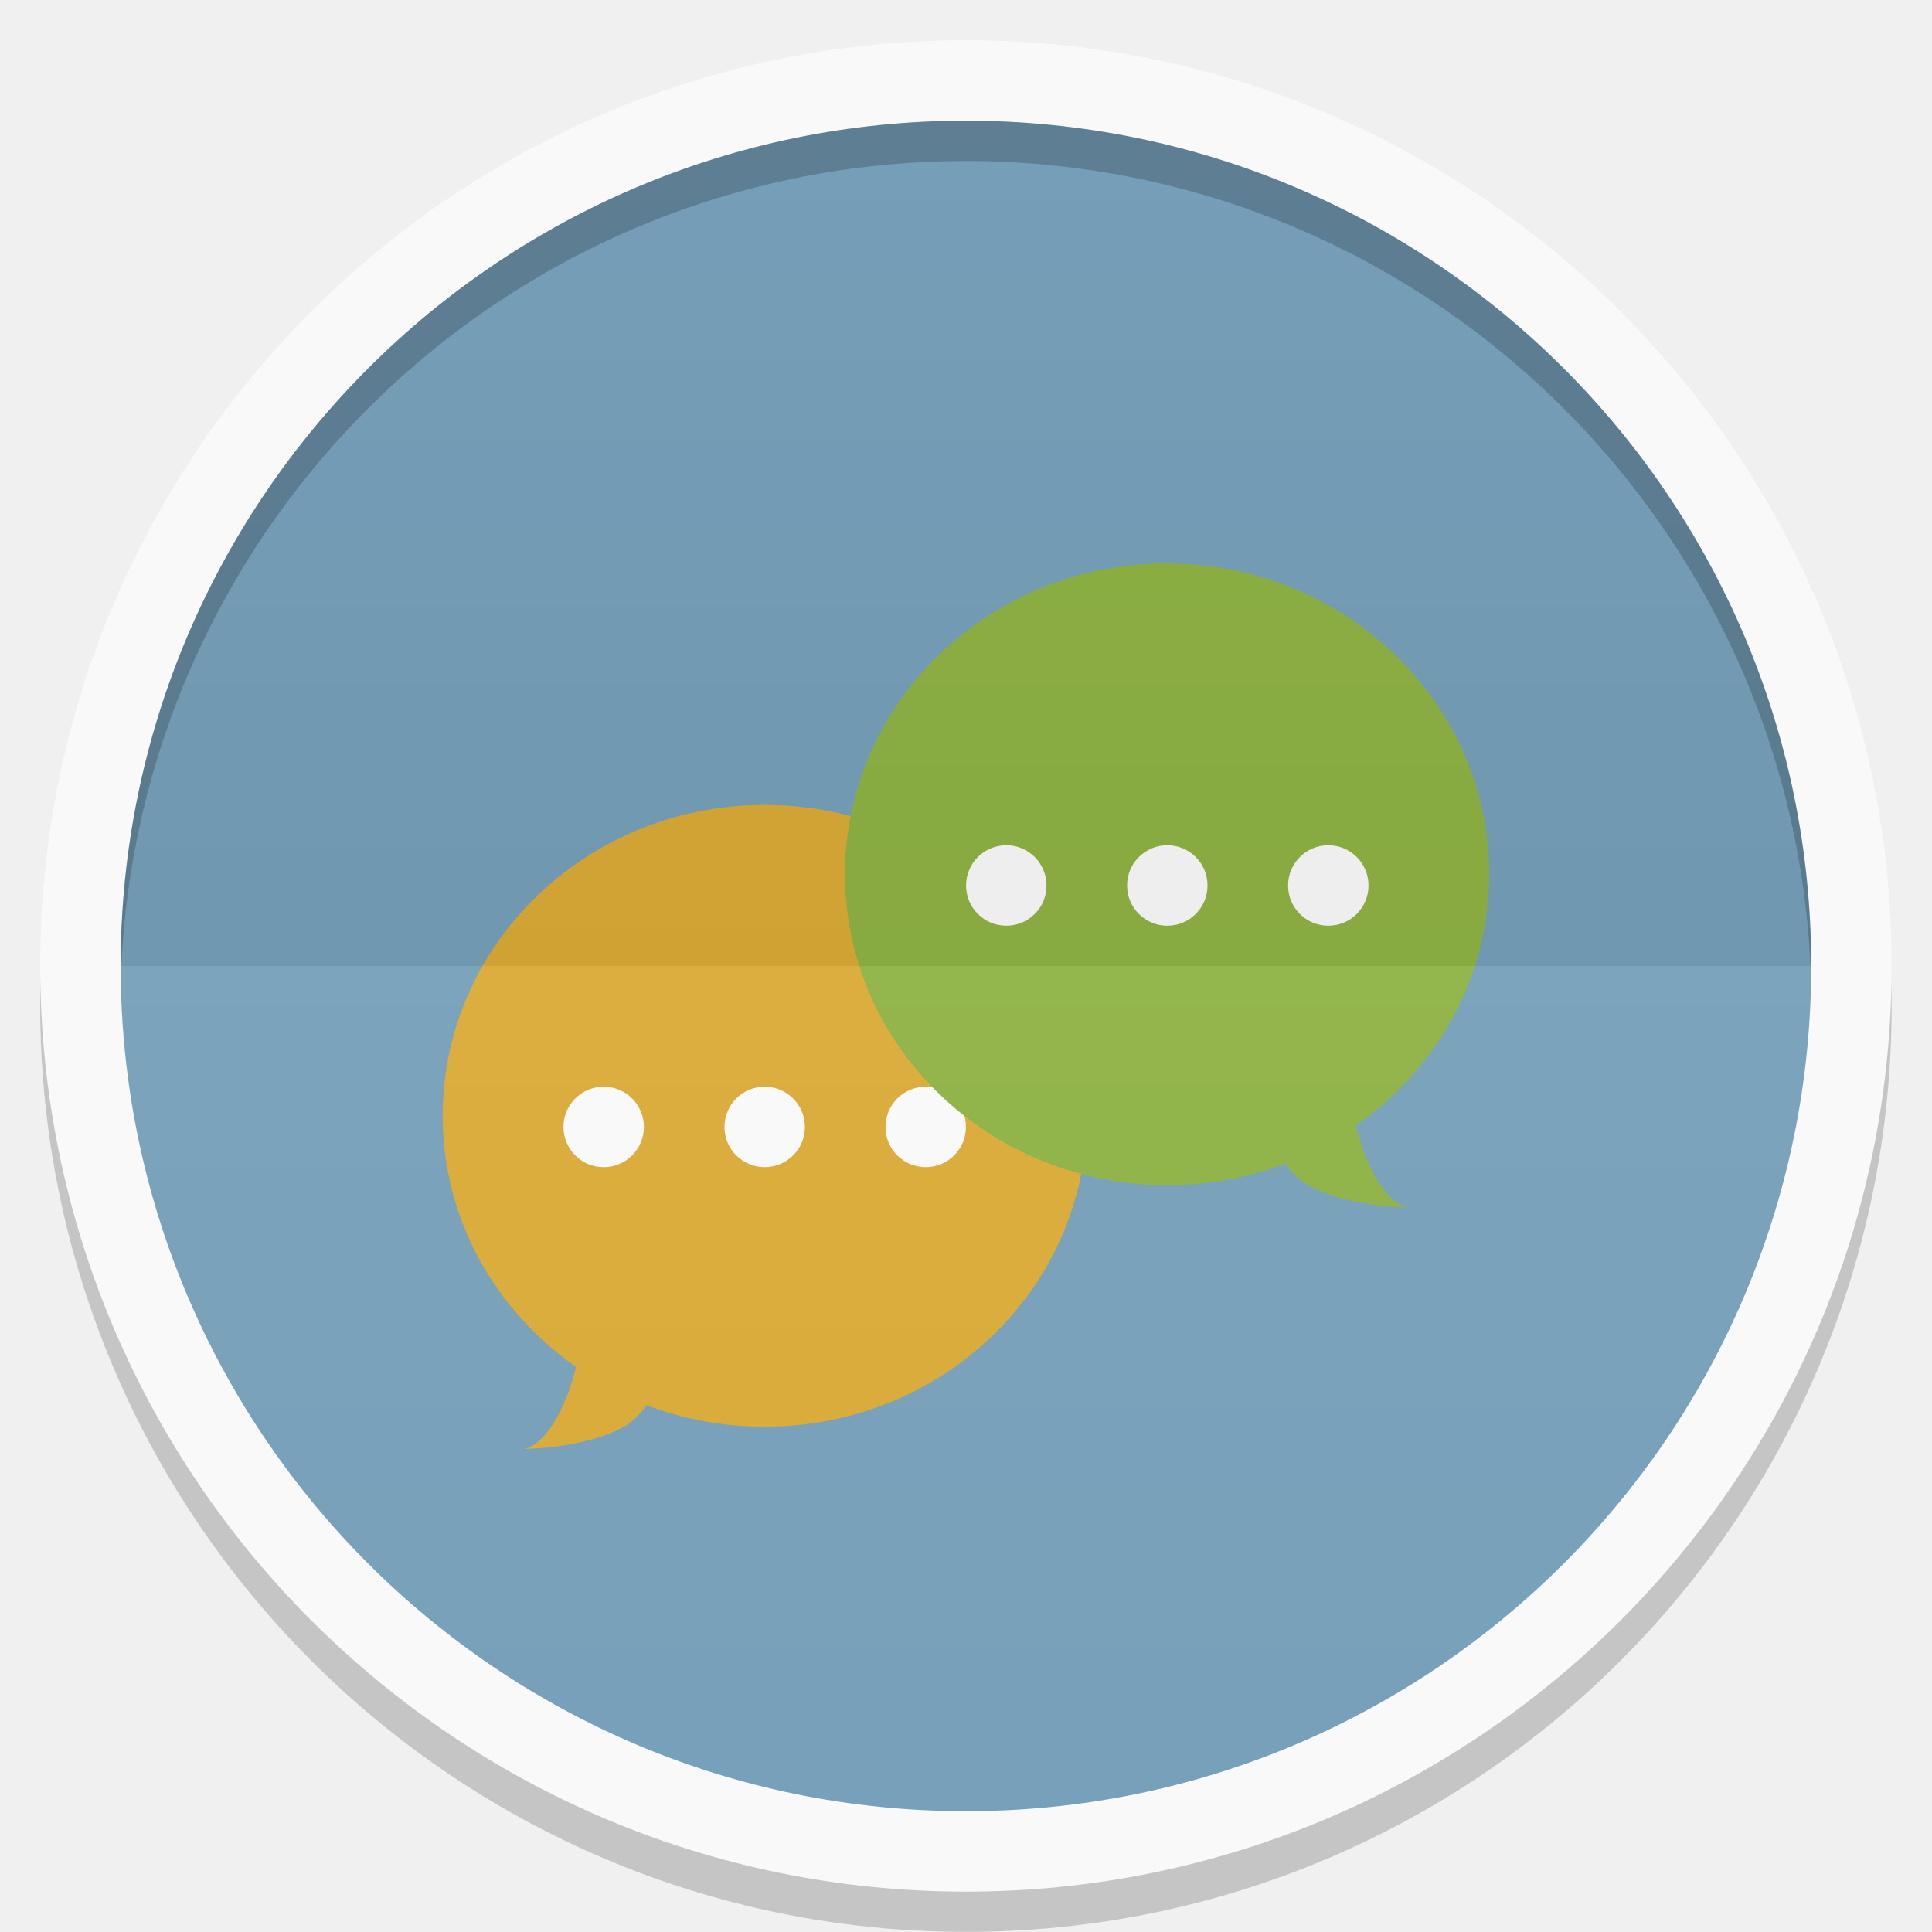
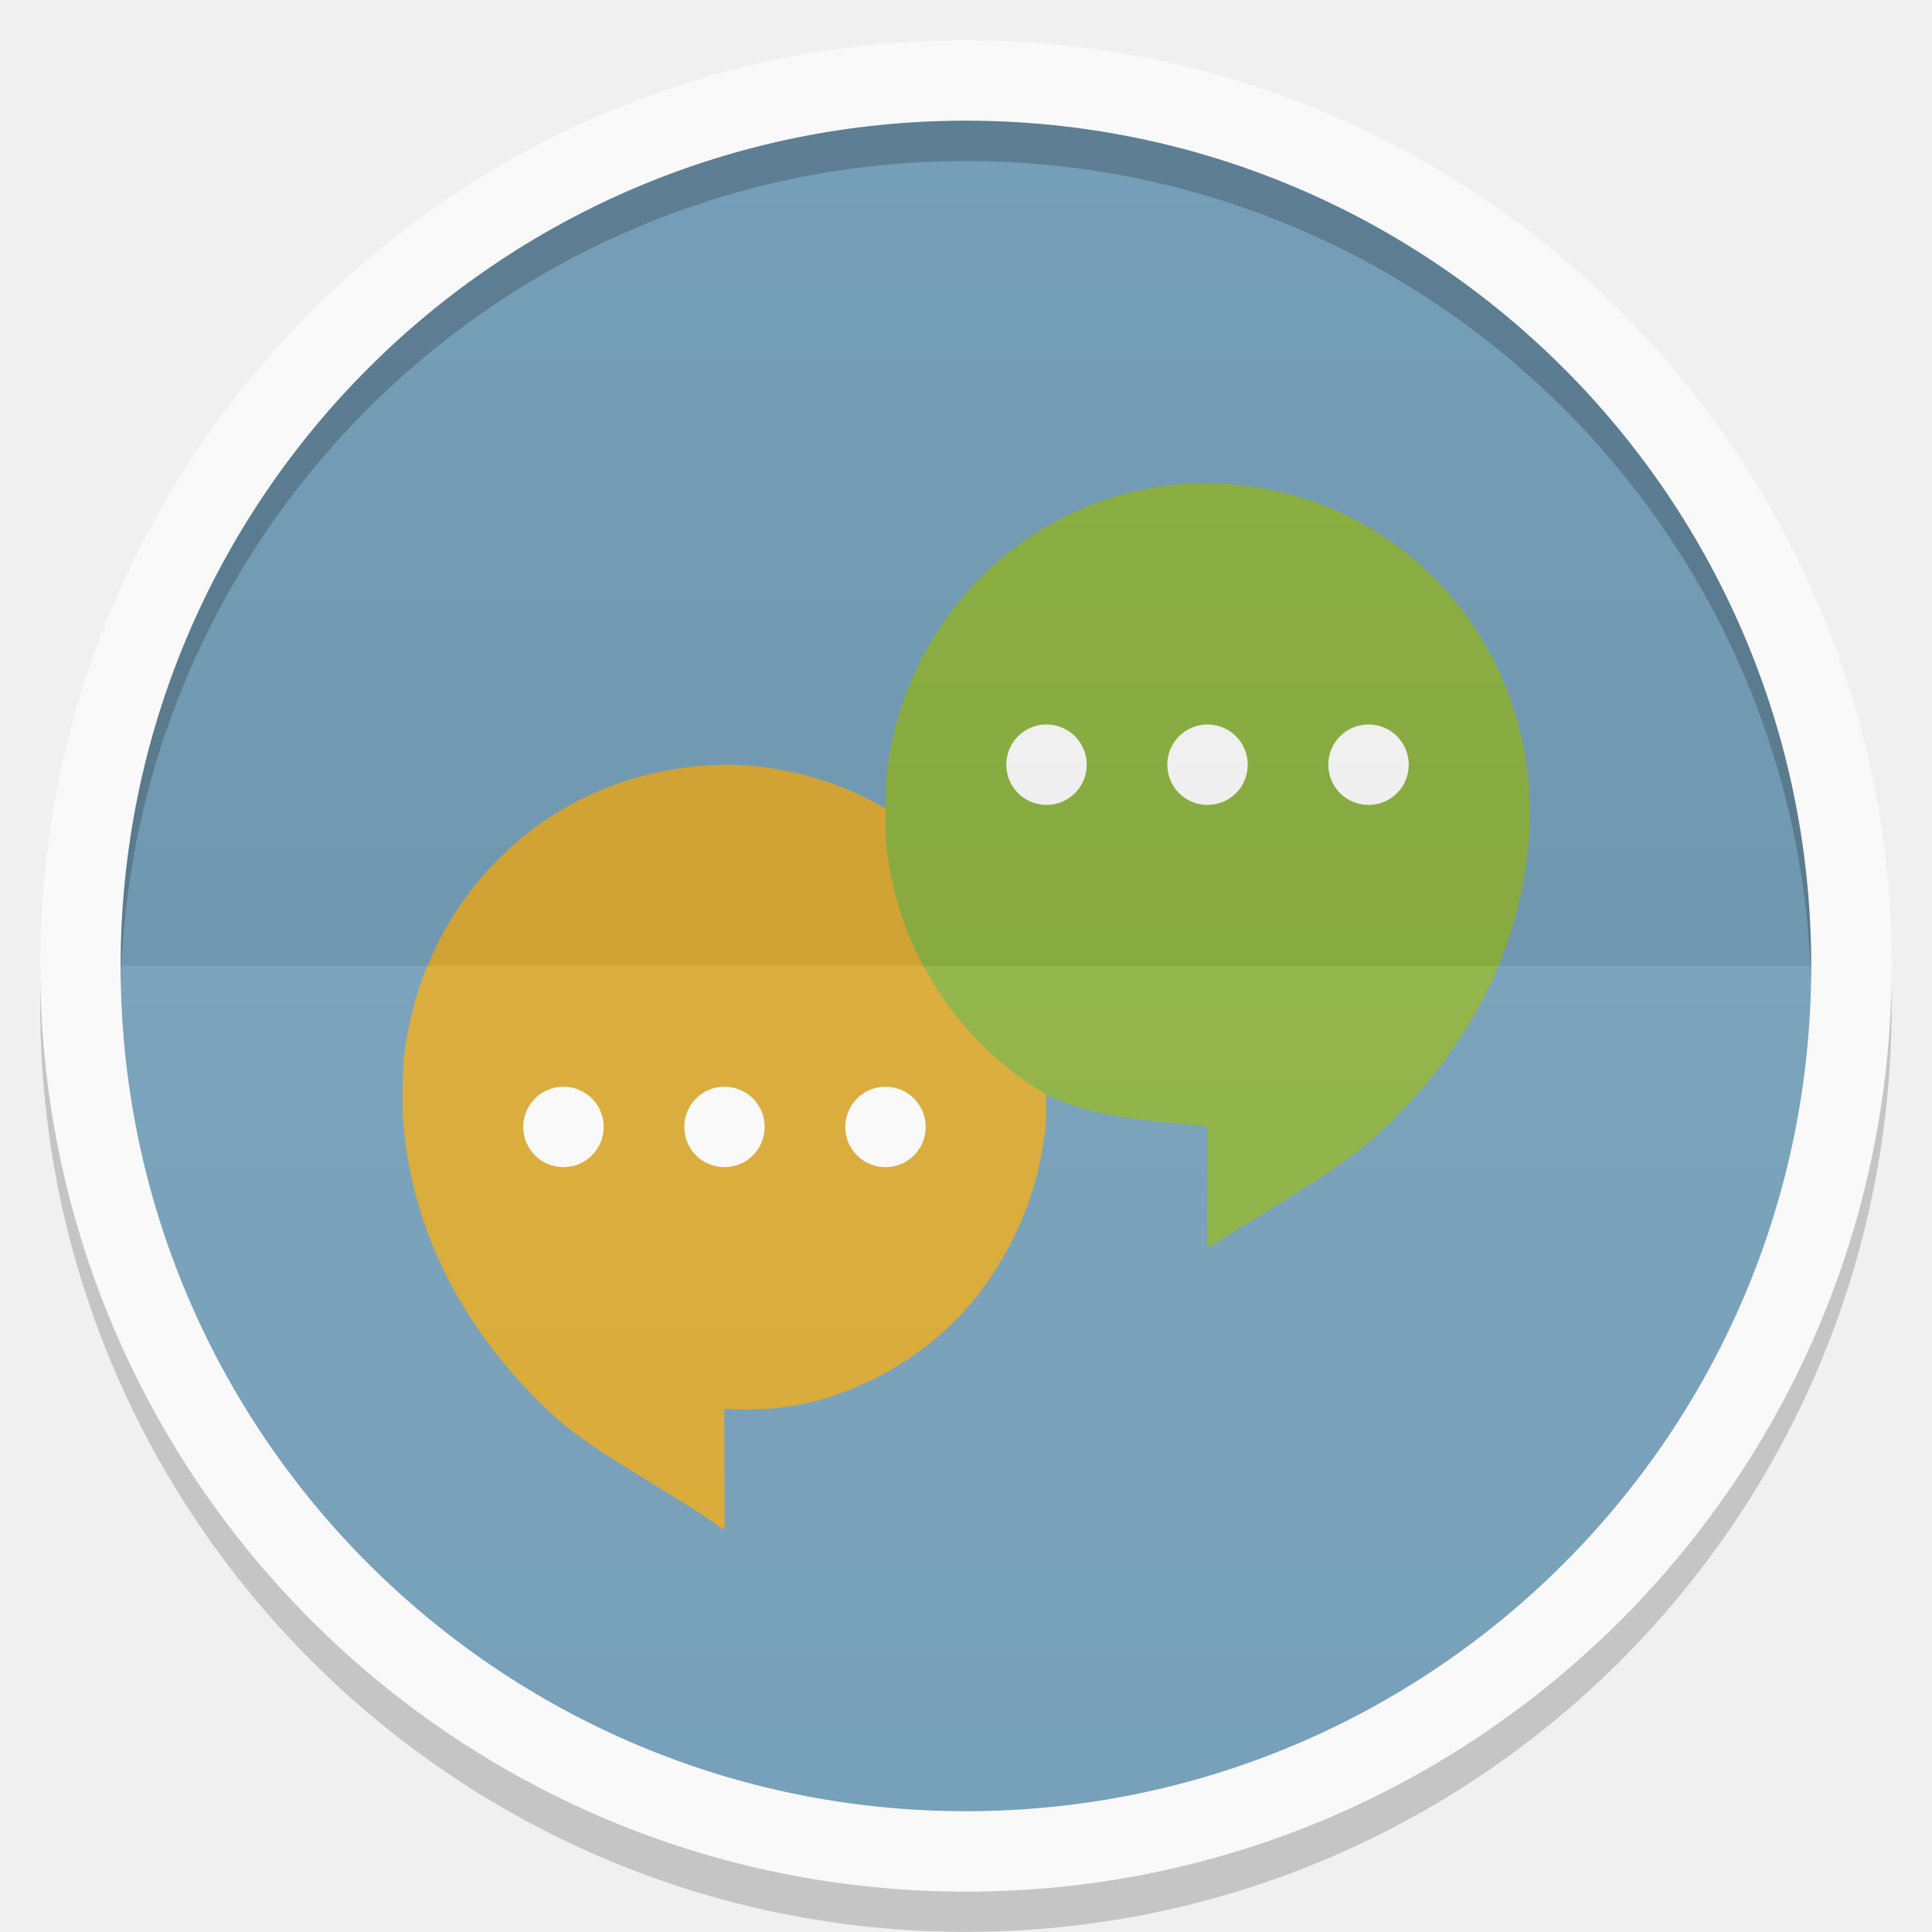
<svg xmlns="http://www.w3.org/2000/svg" xmlns:xlink="http://www.w3.org/1999/xlink" width="48" viewBox="0 0 13.547 13.547" height="48" id="svg2" version="1.1">
  <defs id="defs4">
    <linearGradient id="linearGradient3807">
      <stop style="stop-color:#000000;stop-opacity:1;" offset="0" id="stop3809" />
      <stop style="stop-color:#000000;stop-opacity:0;" offset="1" id="stop3811" />
    </linearGradient>
    <linearGradient id="linearGradient3794">
      <stop style="stop-color:#ffffff;stop-opacity:1;" offset="0" id="stop3796" />
      <stop style="stop-color:#ffffff;stop-opacity:0;" offset="1" id="stop3798" />
    </linearGradient>
    <linearGradient id="linearGradient4460">
      <stop offset="0" style="stop-color:#2d2d2d;stop-opacity:1;" id="stop7" />
      <stop offset="1" style="stop-color:#333333;stop-opacity:1;" id="stop9" />
    </linearGradient>
    <linearGradient id="linearGradient3824">
      <stop offset="0" style="stop-color:#2a94c8" id="stop12" />
      <stop offset=".519" style="stop-color:#e35472" id="stop14" />
      <stop offset="1" style="stop-color:#e68031" id="stop16" />
    </linearGradient>
    <linearGradient gradientTransform="matrix(1.09524,0,0,1.09524,-133.0018,-293.022)" xlink:href="#linearGradient4460" id="linearGradient3835" y1="279.096" y2="268.33" gradientUnits="userSpaceOnUse" x2="0" />
    <linearGradient xlink:href="#linearGradient3824" id="linearGradient3830" x1=".847" x2="12.7" gradientUnits="userSpaceOnUse" />
    <linearGradient xlink:href="#linearGradient4460" id="linearGradient3010" gradientUnits="userSpaceOnUse" gradientTransform="matrix(1.078933,0,0,1.078933,-130.9204,-288.5589)" y1="279.096" x2="0" y2="268.33" />
    <clipPath id="clipPath3813" clipPathUnits="userSpaceOnUse">
      <path id="path3815" d="M 92.311,355.545 L 479.511,355.545 L 479.511,68.185 L 92.311,68.185 L 92.311,355.545 z" />
    </clipPath>
    <clipPath id="clipPath3809" clipPathUnits="userSpaceOnUse">
      <path id="path3811" d="M 93.311,69.185 L 478.511,69.185 L 478.511,354.545 L 93.311,354.545 L 93.311,69.185 z" />
    </clipPath>
    <clipPath id="clipPath3805" clipPathUnits="userSpaceOnUse">
      <path id="path3807" d="M 93.311,354.545 L 478.511,354.545 L 478.511,69.185 L 93.311,69.185 L 93.311,354.545 z" />
    </clipPath>
    <clipPath id="clipPath3801" clipPathUnits="userSpaceOnUse">
      <path id="path3803" d="M 95.311,352.545 L 476.403,352.545 L 476.403,71.423 L 95.311,71.423 L 95.311,352.545 z" />
    </clipPath>
    <clipPath id="clipPath3797" clipPathUnits="userSpaceOnUse">
      <rect id="rect3799" style="fill:#fff" height="96" y="-0" x="-100" width="96" />
    </clipPath>
    <clipPath id="clipPath3793" clipPathUnits="userSpaceOnUse">
      <path id="path3795" d="M 54.1,12.5 12.9,54.7 C -2.7,70.3 23,69 32.3,74.9 36.6,77.7 18.5,81.3 22.2,85 c 3.6,3.7 21.7,7.1 25.3,10.7 3.6,3.7 -7.3,7.6 -3.7,11.3 3.5,3.7 11.9,0.2 13.4,8.6 1.1,6.2 15.4,3.1 21.8,-2.2 4,-3.4 -6.9,-3.4 -3.3,-7.1 9,-9.1 17,-4.1 20.3,-12.5 1.8,-4.5 -13.6,-7.7 -9.5,-10.6 9.8,-6.9 45.8,-10.4 29.2,-27 L 73,12.5 c -5.3,-5 -14,-5 -18.9,0 z m -9.9,64.7 c 0.9,0 30.8,4 19.3,7.1 -4.4,1.2 -24.6,-7.1 -19.3,-7.1 z m 57.2,16.6 c 0,2.1 16.3,3.3 15.4,-0.5 -1.3,-6.4 -13.6,-5.9 -15.4,0.5 z m -69.5,11.1 c 3.7,3.2 9.3,-0.7 11.1,-5.2 -3.6,-4.7 -16.9,0.3 -11.1,5.2 z m 67.5,-6.7 c -4.6,4.2 0.8,8.6 5.3,5.7 1.2,-0.8 -0.1,-4.7 -5.3,-5.7 z" />
    </clipPath>
    <clipPath id="clipPath3789" clipPathUnits="userSpaceOnUse">
      <rect id="rect3791" style="fill:#fff" height="84" rx="6" y="6" x="6" width="84" />
    </clipPath>
    <clipPath id="clipPath3785" clipPathUnits="userSpaceOnUse">
      <rect id="rect3787" style="fill:#fff;fill-rule:evenodd" height="20" rx="2" y="1" x="1" width="20" />
    </clipPath>
    <linearGradient xlink:href="#linearGradient3794" id="linearGradient3800" x1="28" y1="28" x2="42" y2="44" gradientUnits="userSpaceOnUse" />
    <linearGradient xlink:href="#linearGradient3807" id="linearGradient3813" x1="28" y1="28" x2="11" y2="7" gradientUnits="userSpaceOnUse" gradientTransform="scale(0.2822222,0.2822222)" />
    <linearGradient xlink:href="#linearGradient3794" id="linearGradient3817" gradientUnits="userSpaceOnUse" x1="28" y1="28" x2="42" y2="44" gradientTransform="matrix(0.2822222,0,0,0.2822222,-15.24,0)" />
    <linearGradient xlink:href="#linearGradient3807" id="linearGradient3024" gradientUnits="userSpaceOnUse" gradientTransform="matrix(0.2822222,0,0,0.2822222,-15.24,0)" x1="28" y1="28" x2="11" y2="7" />
    <linearGradient xlink:href="#linearGradient3807" id="linearGradient3818" gradientUnits="userSpaceOnUse" x1="25" y1="24" x2="25" y2="48" gradientTransform="matrix(0.2822222,0,0,0.2822222,14.67555,0)" />
    <radialGradient gradientUnits="userSpaceOnUse" r="24" fy="1028.362" fx="24" cy="1028.362" cx="24" id="radialGradient3839" xlink:href="#linearGradient3833" />
    <linearGradient y2="1028.362" x2="25" y1="1004.362" x1="25" gradientTransform="translate(0,24)" gradientUnits="userSpaceOnUse" id="linearGradient3814-8" xlink:href="#linearGradient3816" />
    <linearGradient gradientTransform="matrix(1,0,0,-1,0,2032.724)" y2="1028.362" x2="25" y1="1004.362" x1="25" gradientUnits="userSpaceOnUse" id="linearGradient3799" xlink:href="#linearGradient3789" />
    <linearGradient y2="1116.021" x2="535.501" y1="1357.267" x1="535.501" gradientUnits="userSpaceOnUse" id="linearGradient3853" xlink:href="#linearGradient4460-36" />
    <linearGradient gradientUnits="userSpaceOnUse" y2="1116.021" x2="535.501" y1="1357.267" x1="535.501" id="linearGradient3851" xlink:href="#linearGradient4460-36" />
    <linearGradient y2="267.598" x2="0" y1="279.088" gradientTransform="matrix(3.916346,0,0,3.916346,-416.9212,-49.09352)" gradientUnits="userSpaceOnUse" id="linearGradient3842" xlink:href="#linearGradient4460-36" />
    <linearGradient y2="267.598" x2="0" y1="279.088" gradientTransform="matrix(1.10528,0,0,1.10528,-134.2829,-295.7706)" gradientUnits="userSpaceOnUse" id="linearGradient3837" xlink:href="#linearGradient4460-36" />
    <clipPath clipPathUnits="userSpaceOnUse" id="clipPath6">
      <path style="fill:#fff;fill-rule:evenodd" d="M -670.14,51.863 L -114.616,405.003 L -257.111,510.326 L -514.221,-71.013 L -670.14,51.863 z" id="path8" />
    </clipPath>
    <linearGradient id="linearGradient4460-3">
      <stop offset="0" style="stop-color:#f9d7c6" id="stop11" />
      <stop offset="1" style="stop-color:#f9f9ff" id="stop13" />
    </linearGradient>
    <linearGradient gradientTransform="translate(0,1e-5)" xlink:href="#linearGradient4460-3" id="linearGradient4030" x1="3.387" gradientUnits="userSpaceOnUse" x2="10.16" />
    <linearGradient id="linearGradient4460-36">
      <stop offset="0" style="stop-color:#cb3223" id="stop17" />
      <stop offset="1" style="stop-color:#e16913" id="stop19" />
    </linearGradient>
    <linearGradient gradientTransform="matrix(1.10528,0,0,1.10528,-134.2829,-295.7706)" xlink:href="#linearGradient4460-36" id="linearGradient4075" y1="279.088" y2="267.598" gradientUnits="userSpaceOnUse" x2="0" />
    <linearGradient id="linearGradient3789">
      <stop id="stop3791" offset="0" style="stop-color:#000000;stop-opacity:1;" />
      <stop id="stop3793" offset="1" style="stop-color:#000000;stop-opacity:0;" />
    </linearGradient>
    <linearGradient id="linearGradient3816">
      <stop style="stop-color:#ffffff;stop-opacity:1;" offset="0" id="stop3818" />
      <stop style="stop-color:#ffffff;stop-opacity:0;" offset="1" id="stop3820" />
    </linearGradient>
    <linearGradient id="linearGradient3833">
      <stop id="stop3835" offset="0" style="stop-color:#000000;stop-opacity:1;" />
      <stop id="stop3837" offset="1" style="stop-color:#000000;stop-opacity:0;" />
    </linearGradient>
    <linearGradient xlink:href="#linearGradient3789" id="linearGradient3108" gradientUnits="userSpaceOnUse" gradientTransform="matrix(0.2822222,0,0,-0.2822222,25.96443,290.2267)" x1="25" y1="1004.362" x2="25" y2="1028.362" />
    <linearGradient xlink:href="#linearGradient3816" id="linearGradient3111" gradientUnits="userSpaceOnUse" gradientTransform="matrix(0.2822222,0,0,0.2822222,13.54667,-276.68)" x1="25" y1="1004.362" x2="25" y2="1028.362" />
    <linearGradient gradientTransform="matrix(1,0,0,-1,0,2056.724)" y2="1047.362" x2="24" y1="1028.362" x1="24" gradientUnits="userSpaceOnUse" id="linearGradient3985" xlink:href="#linearGradient3833-9" />
    <linearGradient gradientUnits="userSpaceOnUse" y2="1047.362" x2="24" y1="1028.362" x1="24" id="linearGradient3981" xlink:href="#linearGradient3816-1" />
    <linearGradient y2="48" x2="25" y1="24" x1="25" gradientTransform="translate(1.7289841e-6,1004.362)" gradientUnits="userSpaceOnUse" id="linearGradient3181" xlink:href="#linearGradient3794-3" />
    <linearGradient y2="48" x2="25" y1="24" x1="25" gradientTransform="matrix(-1,0,0,-1,48,1052.362)" gradientUnits="userSpaceOnUse" id="linearGradient3177" xlink:href="#linearGradient3807-0" />
    <linearGradient id="linearGradient3807-0">
      <stop style="stop-color:#000000;stop-opacity:1;" offset="0" id="stop3809-8" />
      <stop style="stop-color:#000000;stop-opacity:0;" offset="1" id="stop3811-3" />
    </linearGradient>
    <linearGradient id="linearGradient3794-3">
      <stop style="stop-color:#ffffff;stop-opacity:1;" offset="0" id="stop3796-8" />
      <stop style="stop-color:#ffffff;stop-opacity:0;" offset="1" id="stop3798-6" />
    </linearGradient>
    <linearGradient id="linearGradient4460-5">
      <stop offset="0" style="stop-color:#2d2d2d;stop-opacity:1;" id="stop7-9" />
      <stop offset="1" style="stop-color:#333333;stop-opacity:1;" id="stop9-2" />
    </linearGradient>
    <linearGradient id="linearGradient3824-5">
      <stop offset="0" style="stop-color:#2a94c8" id="stop12-3" />
      <stop offset=".519" style="stop-color:#e35472" id="stop14-3" />
      <stop offset="1" style="stop-color:#e68031" id="stop16-5" />
    </linearGradient>
    <linearGradient gradientTransform="matrix(1.09524,0,0,1.09524,-133.0018,-293.022)" xlink:href="#linearGradient4460-5" id="linearGradient3835-5" y1="279.096" y2="268.33" gradientUnits="userSpaceOnUse" x2="0" />
    <linearGradient xlink:href="#linearGradient3824-5" id="linearGradient3830-0" x1=".847" x2="12.7" gradientUnits="userSpaceOnUse" />
    <linearGradient xlink:href="#linearGradient4460-5" id="linearGradient3010-2" gradientUnits="userSpaceOnUse" gradientTransform="matrix(1.078933,0,0,1.078933,-130.9204,-288.5589)" y1="279.096" x2="0" y2="268.33" />
    <clipPath id="clipPath3813-6" clipPathUnits="userSpaceOnUse">
      <path id="path3815-6" d="M 92.311,355.545 L 479.511,355.545 L 479.511,68.185 L 92.311,68.185 L 92.311,355.545 z" />
    </clipPath>
    <clipPath id="clipPath3809-4" clipPathUnits="userSpaceOnUse">
      <path id="path3811-2" d="M 93.311,69.185 L 478.511,69.185 L 478.511,354.545 L 93.311,354.545 L 93.311,69.185 z" />
    </clipPath>
    <clipPath id="clipPath3805-9" clipPathUnits="userSpaceOnUse">
      <path id="path3807-0" d="M 93.311,354.545 L 478.511,354.545 L 478.511,69.185 L 93.311,69.185 L 93.311,354.545 z" />
    </clipPath>
    <clipPath id="clipPath3801-5" clipPathUnits="userSpaceOnUse">
      <path id="path3803-9" d="M 95.311,352.545 L 476.403,352.545 L 476.403,71.423 L 95.311,71.423 L 95.311,352.545 z" />
    </clipPath>
    <clipPath id="clipPath3797-1" clipPathUnits="userSpaceOnUse">
      <rect id="rect3799-3" style="fill:#fff" height="96" y="-0" x="-100" width="96" />
    </clipPath>
    <clipPath id="clipPath3793-6" clipPathUnits="userSpaceOnUse">
      <path id="path3795-8" d="M 54.1,12.5 12.9,54.7 C -2.7,70.3 23,69 32.3,74.9 36.6,77.7 18.5,81.3 22.2,85 c 3.6,3.7 21.7,7.1 25.3,10.7 3.6,3.7 -7.3,7.6 -3.7,11.3 3.5,3.7 11.9,0.2 13.4,8.6 1.1,6.2 15.4,3.1 21.8,-2.2 4,-3.4 -6.9,-3.4 -3.3,-7.1 9,-9.1 17,-4.1 20.3,-12.5 1.8,-4.5 -13.6,-7.7 -9.5,-10.6 9.8,-6.9 45.8,-10.4 29.2,-27 L 73,12.5 c -5.3,-5 -14,-5 -18.9,0 z m -9.9,64.7 c 0.9,0 30.8,4 19.3,7.1 -4.4,1.2 -24.6,-7.1 -19.3,-7.1 z m 57.2,16.6 c 0,2.1 16.3,3.3 15.4,-0.5 -1.3,-6.4 -13.6,-5.9 -15.4,0.5 z m -69.5,11.1 c 3.7,3.2 9.3,-0.7 11.1,-5.2 -3.6,-4.7 -16.9,0.3 -11.1,5.2 z m 67.5,-6.7 c -4.6,4.2 0.8,8.6 5.3,5.7 1.2,-0.8 -0.1,-4.7 -5.3,-5.7 z" />
    </clipPath>
    <clipPath id="clipPath3789-1" clipPathUnits="userSpaceOnUse">
      <rect id="rect3791-8" style="fill:#fff" height="84" rx="6" y="6" x="6" width="84" />
    </clipPath>
    <clipPath id="clipPath3785-8" clipPathUnits="userSpaceOnUse">
      <rect id="rect3787-3" style="fill:#fff;fill-rule:evenodd" height="20" rx="2" y="1" x="1" width="20" />
    </clipPath>
    <linearGradient xlink:href="#linearGradient3794-3" id="linearGradient3800-5" x1="28" y1="28" x2="42" y2="44" gradientUnits="userSpaceOnUse" />
    <linearGradient xlink:href="#linearGradient3807-0" id="linearGradient3813-7" x1="28" y1="28" x2="11" y2="7" gradientUnits="userSpaceOnUse" gradientTransform="scale(0.2822222,0.2822222)" />
    <linearGradient xlink:href="#linearGradient3794-3" id="linearGradient3817-7" gradientUnits="userSpaceOnUse" x1="28" y1="28" x2="42" y2="44" gradientTransform="matrix(0.2822222,0,0,0.2822222,-15.24,0)" />
    <linearGradient xlink:href="#linearGradient3807-0" id="linearGradient3024-4" gradientUnits="userSpaceOnUse" gradientTransform="matrix(0.2822222,0,0,0.2822222,-15.24,0)" x1="28" y1="28" x2="11" y2="7" />
    <linearGradient xlink:href="#linearGradient3807-0" id="linearGradient3809-9" x1="25" y1="24" x2="25" y2="48" gradientUnits="userSpaceOnUse" gradientTransform="matrix(-0.2822222,0,0,-0.2822222,13.54667,13.54667)" />
    <linearGradient xlink:href="#linearGradient3794-3" id="linearGradient3814-3" gradientUnits="userSpaceOnUse" x1="25" y1="24" x2="25" y2="48" gradientTransform="matrix(0.2822222,0,0,0.2822222,5e-7,-6.3e-6)" />
    <linearGradient xlink:href="#linearGradient3807-0" id="linearGradient3818-7" gradientUnits="userSpaceOnUse" x1="25" y1="24" x2="25" y2="48" gradientTransform="matrix(0.2822222,0,0,0.2822222,14.67555,0)" />
    <radialGradient gradientUnits="userSpaceOnUse" r="24" fy="1028.362" fx="24" cy="1028.362" cx="24" id="radialGradient3839-7" xlink:href="#linearGradient3833-9" />
    <linearGradient y2="1028.362" x2="25" y1="1004.362" x1="25" gradientTransform="translate(0,24)" gradientUnits="userSpaceOnUse" id="linearGradient3814-8-7" xlink:href="#linearGradient3816-1" />
    <linearGradient gradientTransform="matrix(1,0,0,-1,0,2032.724)" y2="1028.362" x2="25" y1="1004.362" x1="25" gradientUnits="userSpaceOnUse" id="linearGradient3799-2" xlink:href="#linearGradient3789-3" />
    <linearGradient y2="1116.021" x2="535.501" y1="1357.267" x1="535.501" gradientUnits="userSpaceOnUse" id="linearGradient3853-4" xlink:href="#linearGradient4460-36-4" />
    <linearGradient gradientUnits="userSpaceOnUse" y2="1116.021" x2="535.501" y1="1357.267" x1="535.501" id="linearGradient3851-1" xlink:href="#linearGradient4460-36-4" />
    <linearGradient y2="267.598" x2="0" y1="279.088" gradientTransform="matrix(3.916346,0,0,3.916346,-416.9212,-49.09352)" gradientUnits="userSpaceOnUse" id="linearGradient3842-3" xlink:href="#linearGradient4460-36-4" />
    <linearGradient y2="267.598" x2="0" y1="279.088" gradientTransform="matrix(1.10528,0,0,1.10528,-134.2829,-295.7706)" gradientUnits="userSpaceOnUse" id="linearGradient3837-8" xlink:href="#linearGradient4460-36-4" />
    <clipPath clipPathUnits="userSpaceOnUse" id="clipPath6-2">
      <path style="fill:#fff;fill-rule:evenodd" d="M -670.14,51.863 L -114.616,405.003 L -257.111,510.326 L -514.221,-71.013 L -670.14,51.863 z" id="path8-8" />
    </clipPath>
    <linearGradient id="linearGradient4460-3-4">
      <stop offset="0" style="stop-color:#f9d7c6" id="stop11-6" />
      <stop offset="1" style="stop-color:#f9f9ff" id="stop13-4" />
    </linearGradient>
    <linearGradient gradientTransform="translate(0,1e-5)" xlink:href="#linearGradient4460-3-4" id="linearGradient4030-0" x1="3.387" gradientUnits="userSpaceOnUse" x2="10.16" />
    <linearGradient id="linearGradient4460-36-4">
      <stop offset="0" style="stop-color:#cb3223" id="stop17-2" />
      <stop offset="1" style="stop-color:#e16913" id="stop19-5" />
    </linearGradient>
    <linearGradient gradientTransform="matrix(1.10528,0,0,1.10528,-134.2829,-295.7706)" xlink:href="#linearGradient4460-36-4" id="linearGradient4075-2" y1="279.088" y2="267.598" gradientUnits="userSpaceOnUse" x2="0" />
    <linearGradient id="linearGradient3789-3">
      <stop id="stop3791-1" offset="0" style="stop-color:#000000;stop-opacity:1;" />
      <stop id="stop3793-3" offset="1" style="stop-color:#000000;stop-opacity:0;" />
    </linearGradient>
    <linearGradient id="linearGradient3816-1">
      <stop style="stop-color:#ffffff;stop-opacity:1;" offset="0" id="stop3818-9" />
      <stop style="stop-color:#ffffff;stop-opacity:0;" offset="1" id="stop3820-0" />
    </linearGradient>
    <linearGradient id="linearGradient3833-9">
      <stop id="stop3835-9" offset="0" style="stop-color:#000000;stop-opacity:1;" />
      <stop id="stop3837-0" offset="1" style="stop-color:#000000;stop-opacity:0;" />
    </linearGradient>
    <linearGradient xlink:href="#linearGradient3789-3" id="linearGradient3108-0" gradientUnits="userSpaceOnUse" gradientTransform="matrix(0.2822222,0,0,-0.2822222,25.96443,290.2267)" x1="25" y1="1004.362" x2="25" y2="1028.362" />
    <linearGradient xlink:href="#linearGradient3816-1" id="linearGradient3111-7" gradientUnits="userSpaceOnUse" gradientTransform="matrix(0.2822222,0,0,0.2822222,13.54667,-276.68)" x1="25" y1="1004.362" x2="25" y2="1028.362" />
    <radialGradient gradientUnits="userSpaceOnUse" r="24" fy="1028.362" fx="24" cy="1028.362" cx="24" id="radialGradient3839-0" xlink:href="#linearGradient3833-4" />
    <linearGradient y2="1028.362" x2="25" y1="1004.362" x1="25" gradientTransform="translate(86,24)" gradientUnits="userSpaceOnUse" id="linearGradient3814-0" xlink:href="#linearGradient3816-5" />
    <linearGradient gradientTransform="matrix(1,0,0,-1,86,2032.724)" y2="1028.362" x2="25" y1="1004.362" x1="25" gradientUnits="userSpaceOnUse" id="linearGradient3799-27" xlink:href="#linearGradient3789-0" />
    <linearGradient y2="1116.021" x2="535.501" y1="1357.267" x1="535.501" gradientUnits="userSpaceOnUse" id="linearGradient3853-8" xlink:href="#linearGradient4460-8" />
    <linearGradient gradientUnits="userSpaceOnUse" y2="1116.021" x2="535.501" y1="1357.267" x1="535.501" id="linearGradient3851-0" xlink:href="#linearGradient4460-8" />
    <linearGradient y2="267.598" x2="0" y1="279.088" gradientTransform="matrix(3.916346,0,0,3.916346,-416.9212,-49.09352)" gradientUnits="userSpaceOnUse" id="linearGradient3842-36" xlink:href="#linearGradient4460-8" />
    <linearGradient y2="267.598" x2="0" y1="279.088" gradientTransform="matrix(1.10528,0,0,1.10528,-134.2829,-295.7706)" gradientUnits="userSpaceOnUse" id="linearGradient3837-3" xlink:href="#linearGradient4460-8" />
    <clipPath clipPathUnits="userSpaceOnUse" id="clipPath6-4">
      <path style="fill:#fff;fill-rule:evenodd" d="M -670.14,51.863 L -114.616,405.003 L -257.111,510.326 L -514.221,-71.013 L -670.14,51.863 z" id="path8-3" />
    </clipPath>
    <linearGradient id="linearGradient4460-3-7">
      <stop offset="0" style="stop-color:#f9d7c6" id="stop11-7" />
      <stop offset="1" style="stop-color:#f9f9ff" id="stop13-8" />
    </linearGradient>
    <linearGradient gradientTransform="translate(0,1e-5)" xlink:href="#linearGradient4460-3-7" id="linearGradient4030-1" x1="3.387" gradientUnits="userSpaceOnUse" x2="10.16" />
    <linearGradient id="linearGradient4460-8">
      <stop offset="0" style="stop-color:#cb3223" id="stop17-1" />
      <stop offset="1" style="stop-color:#e16913" id="stop19-6" />
    </linearGradient>
    <linearGradient gradientTransform="matrix(1.10528,0,0,1.10528,-134.2829,-295.7706)" xlink:href="#linearGradient4460-8" id="linearGradient4075-4" y1="279.088" y2="267.598" gradientUnits="userSpaceOnUse" x2="0" />
    <linearGradient id="linearGradient3789-0">
      <stop id="stop3791-0" offset="0" style="stop-color:#000000;stop-opacity:1;" />
      <stop id="stop3793-5" offset="1" style="stop-color:#000000;stop-opacity:0;" />
    </linearGradient>
    <linearGradient id="linearGradient3816-5">
      <stop style="stop-color:#ffffff;stop-opacity:1;" offset="0" id="stop3818-0" />
      <stop style="stop-color:#ffffff;stop-opacity:0;" offset="1" id="stop3820-8" />
    </linearGradient>
    <linearGradient id="linearGradient3833-4">
      <stop id="stop3835-95" offset="0" style="stop-color:#000000;stop-opacity:1;" />
      <stop id="stop3837-2" offset="1" style="stop-color:#000000;stop-opacity:0;" />
    </linearGradient>
    <linearGradient id="linearGradient3794-2">
      <stop style="stop-color:#ffffff;stop-opacity:1;" offset="0" id="stop3796-5" />
      <stop style="stop-color:#ffffff;stop-opacity:0;" offset="1" id="stop3798-4" />
    </linearGradient>
    <linearGradient id="linearGradient3807-2">
      <stop style="stop-color:#000000;stop-opacity:1;" offset="0" id="stop3809-9" />
      <stop style="stop-color:#000000;stop-opacity:0;" offset="1" id="stop3811-1" />
    </linearGradient>
    <linearGradient xlink:href="#linearGradient3794-2-5" id="linearGradient3814-4-2" gradientUnits="userSpaceOnUse" x1="25" y1="24" x2="25" y2="48" gradientTransform="matrix(0.2822222,0,0,0.2822222,6.7399158e-7,-6.3183333e-6)" />
    <linearGradient id="linearGradient3794-2-5">
      <stop style="stop-color:#ffffff;stop-opacity:1;" offset="0" id="stop3796-5-9" />
      <stop style="stop-color:#ffffff;stop-opacity:0;" offset="1" id="stop3798-4-5" />
    </linearGradient>
    <linearGradient xlink:href="#linearGradient3807-2-1" id="linearGradient3809-1-5" x1="25" y1="24" x2="25" y2="48" gradientUnits="userSpaceOnUse" gradientTransform="matrix(-0.2822222,0,0,-0.2822222,13.54666,13.54667)" />
    <linearGradient id="linearGradient3807-2-1">
      <stop style="stop-color:#000000;stop-opacity:1;" offset="0" id="stop3809-9-5" />
      <stop style="stop-color:#000000;stop-opacity:0;" offset="1" id="stop3811-1-9" />
    </linearGradient>
    <linearGradient y2="267.598" x2="0" y1="279.088" gradientTransform="matrix(1.105311,0,0,1.105311,-134.287,-295.7793)" gradientUnits="userSpaceOnUse" id="linearGradient3823" xlink:href="#linearGradient4460-6" />
    <linearGradient x2="0" gradientUnits="userSpaceOnUse" y2="267.598" y1="279.088" id="linearGradient4075-3" xlink:href="#linearGradient4460-6" gradientTransform="matrix(1.10528,0,0,1.10528,-134.2829,-295.7706)" />
    <linearGradient id="linearGradient4460-6">
      <stop id="stop17-5" style="stop-color:#cb3223" offset="0" />
      <stop id="stop19-4" style="stop-color:#e16913" offset="1" />
    </linearGradient>
    <linearGradient x2="10.16" gradientUnits="userSpaceOnUse" x1="3.387" id="linearGradient4030-8" xlink:href="#linearGradient4460-3-9" gradientTransform="translate(0 .00001)" />
    <linearGradient id="linearGradient4460-3-9">
      <stop id="stop11-8" style="stop-color:#f9d7c6" offset="0" />
      <stop id="stop13-2" style="stop-color:#f9f9ff" offset="1" />
    </linearGradient>
    <clipPath id="clipPath6-26" clipPathUnits="userSpaceOnUse">
      <path id="path8-85" d="M -670.14,51.863 L -114.616,405.003 L -257.111,510.326 L -514.221,-71.013 L -670.14,51.863 z" style="fill:#fff;fill-rule:evenodd" />
    </clipPath>
    <linearGradient xlink:href="#linearGradient4460-6" id="linearGradient3207" gradientUnits="userSpaceOnUse" gradientTransform="matrix(1.105311,0,0,1.105311,-148.8402,-296.4321)" y1="279.088" x2="0" y2="267.598" />
    <linearGradient x2="0" gradientUnits="userSpaceOnUse" y2="268.33" y1="279.096" id="linearGradient3823-3" xlink:href="#linearGradient4460-0" gradientTransform="matrix(1.07896,0,0,1.07896,-130.9238,-288.5674)" />
    <linearGradient id="linearGradient4460-0">
      <stop id="stop7-7" style="stop-color:#dedede" offset="0" />
      <stop id="stop9-8" style="stop-color:#f9f9f9" offset="1" />
    </linearGradient>
    <linearGradient xlink:href="#linearGradient4460-0" id="linearGradient3218" gradientUnits="userSpaceOnUse" gradientTransform="matrix(1.07896,0,0,1.07896,-130.9238,-288.5674)" y1="279.096" x2="0" y2="268.33" />
    <linearGradient xlink:href="#linearGradient4460-0" id="linearGradient3221" gradientUnits="userSpaceOnUse" gradientTransform="matrix(1.07896,0,0,1.07896,-144.4556,-288.567)" y1="279.096" x2="0" y2="268.33" />
    <linearGradient x2="0" gradientUnits="userSpaceOnUse" y2="268.33" y1="279.096" id="linearGradient3831" xlink:href="#linearGradient4460-4" gradientTransform="matrix(1.10528,0,0,1.10528,-134.2829,-295.7705)" />
    <linearGradient id="linearGradient4460-4">
      <stop id="stop3229" style="stop-color:#22aee6" offset="0" />
      <stop id="stop3231" style="stop-color:#58c2ec" offset="1" />
    </linearGradient>
+     <linearGradient y2="1010.703" x2="86.597" y1="1046.047" x1="86.597" gradientTransform="matrix(0.9999992,0,0,0.9998841,-54.79198,-1004.241)" gradientUnits="userSpaceOnUse" id="linearGradient5628" xlink:href="#linearGradient4226" />
+     <linearGradient y2="1103.095" x2="-108.5" y1="1144.434" x1="-108.5" gradientTransform="matrix(51.5675,0,0,51.5675,-1559.559,-1171.321)" gradientUnits="userSpaceOnUse" id="linearGradient5608" xlink:href="#linearGradient5132" />
+     <linearGradient xlink:href="#linearGradient5132" id="linearGradient5523" gradientUnits="userSpaceOnUse" x1="-108.5" y1="1144.434" x2="-108.5" y2="1103.095" />
+     <linearGradient id="linearGradient5510">
+       <stop id="stop5512" offset="0" style="stop-color:#1a102c;stop-opacity:1;" />
+       <stop id="stop5514" offset="1" style="stop-color:#2de404;stop-opacity:1;" />
+     </linearGradient>
+     <linearGradient y2="1103.095" x2="-108.5" y1="1144.434" x1="-108.5" gradientUnits="userSpaceOnUse" id="linearGradient5452" xlink:href="#linearGradient5132" />
+     <linearGradient id="linearGradient5503">
+       <stop id="stop5505" offset="0" style="stop-color:#1a102c;stop-opacity:1;" />
+       <stop id="stop5507" offset="1" style="stop-color:#2de404;stop-opacity:1;" />
+     </linearGradient>
+     <linearGradient gradientTransform="translate(-153.565,1105.109)" y2="1103.095" x2="-108.5" y1="1144.434" x1="-108.5" gradientUnits="userSpaceOnUse" id="linearGradient5450" xlink:href="#linearGradient5132" />
+     <linearGradient id="linearGradient5496">
+       <stop id="stop5498" offset="0" style="stop-color:#1a102c;stop-opacity:1;" />
+       <stop id="stop5500" offset="1" style="stop-color:#2de404;stop-opacity:1;" />
+     </linearGradient>
+     <linearGradient gradientTransform="matrix(51.5675,0,0,51.5675,-1559.559,-1171.321)" y2="1103.095" x2="-108.5" y1="1144.434" x1="-108.5" gradientUnits="userSpaceOnUse" id="linearGradient5446" xlink:href="#linearGradient5132" />
+     <linearGradient id="linearGradient5489">
+       <stop id="stop5491" offset="0" style="stop-color:#1a102c;stop-opacity:1;" />
+       <stop id="stop5493" offset="1" style="stop-color:#2de404;stop-opacity:1;" />
+     </linearGradient>
+     <linearGradient y2="1103.095" x2="-108.5" y1="1144.434" x1="-108.5" gradientUnits="userSpaceOnUse" id="linearGradient5448" xlink:href="#linearGradient5132" />
+     <linearGradient id="linearGradient5482">
+       <stop id="stop5484" offset="0" style="stop-color:#1a102c;stop-opacity:1;" />
+       <stop id="stop5486" offset="1" style="stop-color:#2de404;stop-opacity:1;" />
+     </linearGradient>
+     <linearGradient y2="1103.095" x2="-108.5" y1="1144.434" x1="-108.5" gradientUnits="userSpaceOnUse" id="linearGradient5454" xlink:href="#linearGradient5132" />
+     <linearGradient id="linearGradient5475">
+       <stop id="stop5477" offset="0" style="stop-color:#1a102c;stop-opacity:1;" />
+       <stop id="stop5479" offset="1" style="stop-color:#2de404;stop-opacity:1;" />
+     </linearGradient>
+     <linearGradient y2="1107.538" x2="-108.5" y1="1143.125" x1="-108.5" gradientUnits="userSpaceOnUse" id="linearGradient5444" xlink:href="#linearGradient5132" />
+     <linearGradient id="linearGradient5132">
+       <stop id="stop5134" offset="0" style="stop-color:#1a102c;stop-opacity:1;" />
+       <stop id="stop5136" offset="1" style="stop-color:#2de404;stop-opacity:1;" />
+     </linearGradient>
+     <linearGradient y2="1107.538" x2="-108.5" y1="1143.125" x1="-108.5" gradientUnits="userSpaceOnUse" id="linearGradient5456" xlink:href="#linearGradient5132" />
+     <linearGradient gradientTransform="matrix(0.9999992,0,0,0.9998841,-197.292,97.12129)" gradientUnits="userSpaceOnUse" y2="1010.703" x2="86.597" y1="1046.047" x1="86.597" id="linearGradient4116" xlink:href="#linearGradient4226" />
+     <linearGradient id="linearGradient4226">
+       <stop id="stop4228" offset="0" style="stop-color:#4e9e3b;stop-opacity:1;" />
+       <stop id="stop4230" offset="1" style="stop-color:#62bd4d;stop-opacity:1;" />
+     </linearGradient>
+     <linearGradient xlink:href="#linearGradient4226" id="linearGradient3304" gradientUnits="userSpaceOnUse" gradientTransform="matrix(0.282222,0,0,0.2821895,-28.27144,-281.1631)" x1="86.597" y1="1046.047" x2="86.597" y2="1010.703" />
  </defs>
  <g id="layer3" style="display:inline">
    <rect width="12.982" x="0.282" y="0.564" rx="6.491" height="12.982" style="opacity:0.18;fill:#000000;fill-opacity:1;fill-rule:evenodd;display:inline" id="rect3026" />
    <rect id="rect22" style="fill:#f9f9f9;fill-opacity:1;fill-rule:evenodd;display:inline" height="12.982" rx="6.491" y="0.282" x="0.282" width="12.982" />
  </g>
  <g id="layer4" style="display:inline">
    <path id="path3021" style="fill:#769fb9;fill-opacity:1" d="m 12.7,6.773 c 0,-3.273 -2.653,-5.927 -5.927,-5.927 -3.273,0 -5.927,2.654 -5.927,5.927 0,3.273 2.653,5.927 5.927,5.927 3.273,0 5.927,-2.653 5.927,-5.927 z" />
-     <path style="fill:#d9aa36;fill-opacity:1" d="m 5.362,5.644 c -1.247,0 -2.258,0.976 -2.258,2.18 0,0.726 0.37,1.365 0.935,1.761 -0.021,0.083 -0.047,0.171 -0.088,0.263 C 3.81,10.16 3.669,10.16 3.669,10.16 c 0,0 0.423,0 0.706,-0.156 0.06,-0.033 0.112,-0.087 0.159,-0.151 0.257,0.098 0.536,0.151 0.829,0.151 1.247,0 2.258,-0.976 2.258,-2.18 0,-1.204 -1.011,-2.18 -2.258,-2.18 z" id="path3240" />
-     <path id="path4054" style="fill:#f9f9f9;fill-opacity:1;stroke:none" d="m 6.773,7.902 c 0,0.156 -0.126,0.282 -0.282,0.282 -0.156,0 -0.282,-0.126 -0.282,-0.282 0,-0.156 0.126,-0.282 0.282,-0.282 0.156,0 0.282,0.126 0.282,0.282 z m -1.129,0 c 0,0.156 -0.126,0.282 -0.282,0.282 -0.156,0 -0.282,-0.126 -0.282,-0.282 0,-0.156 0.126,-0.282 0.282,-0.282 0.156,0 0.282,0.126 0.282,0.282 z m -1.129,0 c 0,0.156 -0.126,0.282 -0.282,0.282 -0.156,0 -0.282,-0.126 -0.282,-0.282 0,-0.156 0.126,-0.282 0.282,-0.282 0.156,0 0.282,0.126 0.282,0.282 z" />
-     <path id="path3278" d="m 8.184,3.951 c 1.247,0 2.258,0.976 2.258,2.18 0,0.726 -0.37,1.365 -0.935,1.761 0.021,0.083 0.047,0.171 0.088,0.263 0.141,0.311 0.282,0.311 0.282,0.311 0,0 -0.423,0 -0.706,-0.156 -0.06,-0.033 -0.112,-0.087 -0.159,-0.151 -0.257,0.098 -0.536,0.151 -0.829,0.151 -1.247,0 -2.258,-0.976 -2.258,-2.18 0,-1.204 1.011,-2.18 2.258,-2.18 z" style="fill:#8eb244;fill-opacity:1" />
-     <path d="m 9.596,6.209 c 0,0.156 -0.126,0.282 -0.282,0.282 -0.156,0 -0.282,-0.126 -0.282,-0.282 0,-0.156 0.126,-0.282 0.282,-0.282 0.156,0 0.282,0.126 0.282,0.282 z m -1.129,0 c 0,0.156 -0.126,0.282 -0.282,0.282 -0.156,0 -0.282,-0.126 -0.282,-0.282 0,-0.156 0.126,-0.282 0.282,-0.282 0.156,0 0.282,0.126 0.282,0.282 z m -1.129,0 c 0,0.156 -0.126,0.282 -0.282,0.282 -0.156,0 -0.282,-0.126 -0.282,-0.282 0,-0.156 0.126,-0.282 0.282,-0.282 0.156,0 0.282,0.126 0.282,0.282 z" style="fill:#f9f9f9;fill-opacity:1;stroke:none" id="path4060" />
  </g>
  <g id="layer1" style="display:inline">
    <g id="Layer_1_1_" transform="matrix(0.02315104,0,0,0.02315104,0.8542602,0.8482884)" />
+     <path style="fill:#d9aa36;fill-opacity:1;stroke:none;display:inline" d="m 5.242,5.368 c 0.332,0.025 0.66,0.124 0.953,0.292 0.567,0.326 0.972,0.891 1.101,1.538 0.035,0.176 0.041,0.25 0.041,0.468 -9.31e-5,0.154 -0.001,0.205 -0.008,0.259 C 7.279,8.314 7.162,8.626 6.96,8.936 6.767,9.231 6.526,9.443 6.224,9.619 5.814,9.841 5.472,9.904 5.08,9.878 c -0.004,0.003 0,0.186 0,0.462 0,0.205 0.002,0.374 0,0.376 -0.002,0.003 -0.007,0.008 -0.008,0.008 C 4.703,10.456 4.179,10.198 3.886,9.93 3.247,9.34 2.885,8.632 2.826,7.85 2.818,7.745 2.823,7.489 2.834,7.398 2.898,6.886 3.112,6.424 3.459,6.061 3.784,5.721 4.186,5.501 4.642,5.409 4.84,5.369 5.043,5.353 5.242,5.367 z" id="path3310" />
+     <path id="path4054" style="fill:#f9f9f9;fill-opacity:1;stroke:none;display:inline" d="m 6.491,7.902 c 0,0.156 -0.126,0.282 -0.282,0.282 -0.156,0 -0.282,-0.126 -0.282,-0.282 0,-0.156 0.126,-0.282 0.282,-0.282 0.156,0 0.282,0.126 0.282,0.282 z m -1.129,0 c 0,0.156 -0.126,0.282 -0.282,0.282 -0.156,0 -0.282,-0.126 -0.282,-0.282 0,-0.156 0.126,-0.282 0.282,-0.282 0.156,0 0.282,0.126 0.282,0.282 z m -1.129,0 c 0,0.156 -0.126,0.282 -0.282,0.282 -0.156,0 -0.282,-0.126 -0.282,-0.282 0,-0.156 0.126,-0.282 0.282,-0.282 0.156,0 0.282,0.126 0.282,0.282 z" />
+     <path id="path4105" d="M 8.304,3.392 C 7.972,3.417 7.644,3.516 7.351,3.684 6.784,4.011 6.379,4.576 6.25,5.222 c -0.035,0.176 -0.041,0.25 -0.041,0.468 9.31e-5,0.154 0.001,0.205 0.008,0.259 0.051,0.39 0.167,0.702 0.37,1.011 0.193,0.295 0.454,0.542 0.756,0.719 0.389,0.181 0.756,0.17 1.124,0.223 0.004,0.003 0,0.186 0,0.462 0,0.205 -0.002,0.374 0,0.376 0.002,0.003 0.007,0.008 0.008,0.008 C 8.886,8.481 9.368,8.222 9.66,7.955 10.3,7.364 10.662,6.656 10.721,5.874 10.728,5.769 10.724,5.513 10.712,5.423 10.649,4.91 10.435,4.448 10.088,4.086 9.763,3.746 9.36,3.526 8.904,3.434 8.707,3.394 8.504,3.377 8.305,3.392 z" style="fill:#8eb244;fill-opacity:1;stroke:none;display:inline" />
+     <path d="m 9.878,5.362 c 0,0.156 -0.126,0.282 -0.282,0.282 -0.156,0 -0.282,-0.126 -0.282,-0.282 0,-0.156 0.126,-0.282 0.282,-0.282 0.156,0 0.282,0.126 0.282,0.282 z m -1.129,0 c 0,0.156 -0.126,0.282 -0.282,0.282 -0.156,0 -0.282,-0.126 -0.282,-0.282 0,-0.156 0.126,-0.282 0.282,-0.282 0.156,0 0.282,0.126 0.282,0.282 z m -1.129,0 c 0,0.156 -0.126,0.282 -0.282,0.282 -0.156,0 -0.282,-0.126 -0.282,-0.282 0,-0.156 0.126,-0.282 0.282,-0.282 0.156,0 0.282,0.126 0.282,0.282 z" style="fill:#f9f9f9;fill-opacity:1;stroke:none;display:inline" id="path4060" />
  </g>
  <g id="layer2" style="display:inline">
    <path style="opacity:0.2;fill:#000000;fill-opacity:1;display:inline" d="m 6.773,0.847 c -3.273,0 -5.927,2.653 -5.927,5.927 0,0.047 -0.001,0.095 0,0.141 0.074,-3.209 2.7,-5.786 5.927,-5.786 3.226,0 5.852,2.577 5.927,5.786 0.001,-0.046 0,-0.094 0,-0.141 0,-3.273 -2.654,-5.927 -5.927,-5.927 z" id="path3121" />
    <path id="path3812" d="M 0.847,6.773 C 0.847,10.047 3.5,12.7 6.773,12.7 c 3.273,0 5.927,-2.653 5.927,-5.927 l -11.853,0 z" style="opacity:0.05;fill:url(#linearGradient3814-4-2);fill-opacity:1;stroke:none;display:inline" />
    <path style="opacity:0.05;fill:url(#linearGradient3809-1-5);fill-opacity:1;stroke:none;display:inline" d="m 12.7,6.773 c 0,-3.273 -2.653,-5.927 -5.927,-5.927 -3.273,0 -5.927,2.653 -5.927,5.927 l 11.853,0 z" id="rect3796" />
  </g>
</svg>
